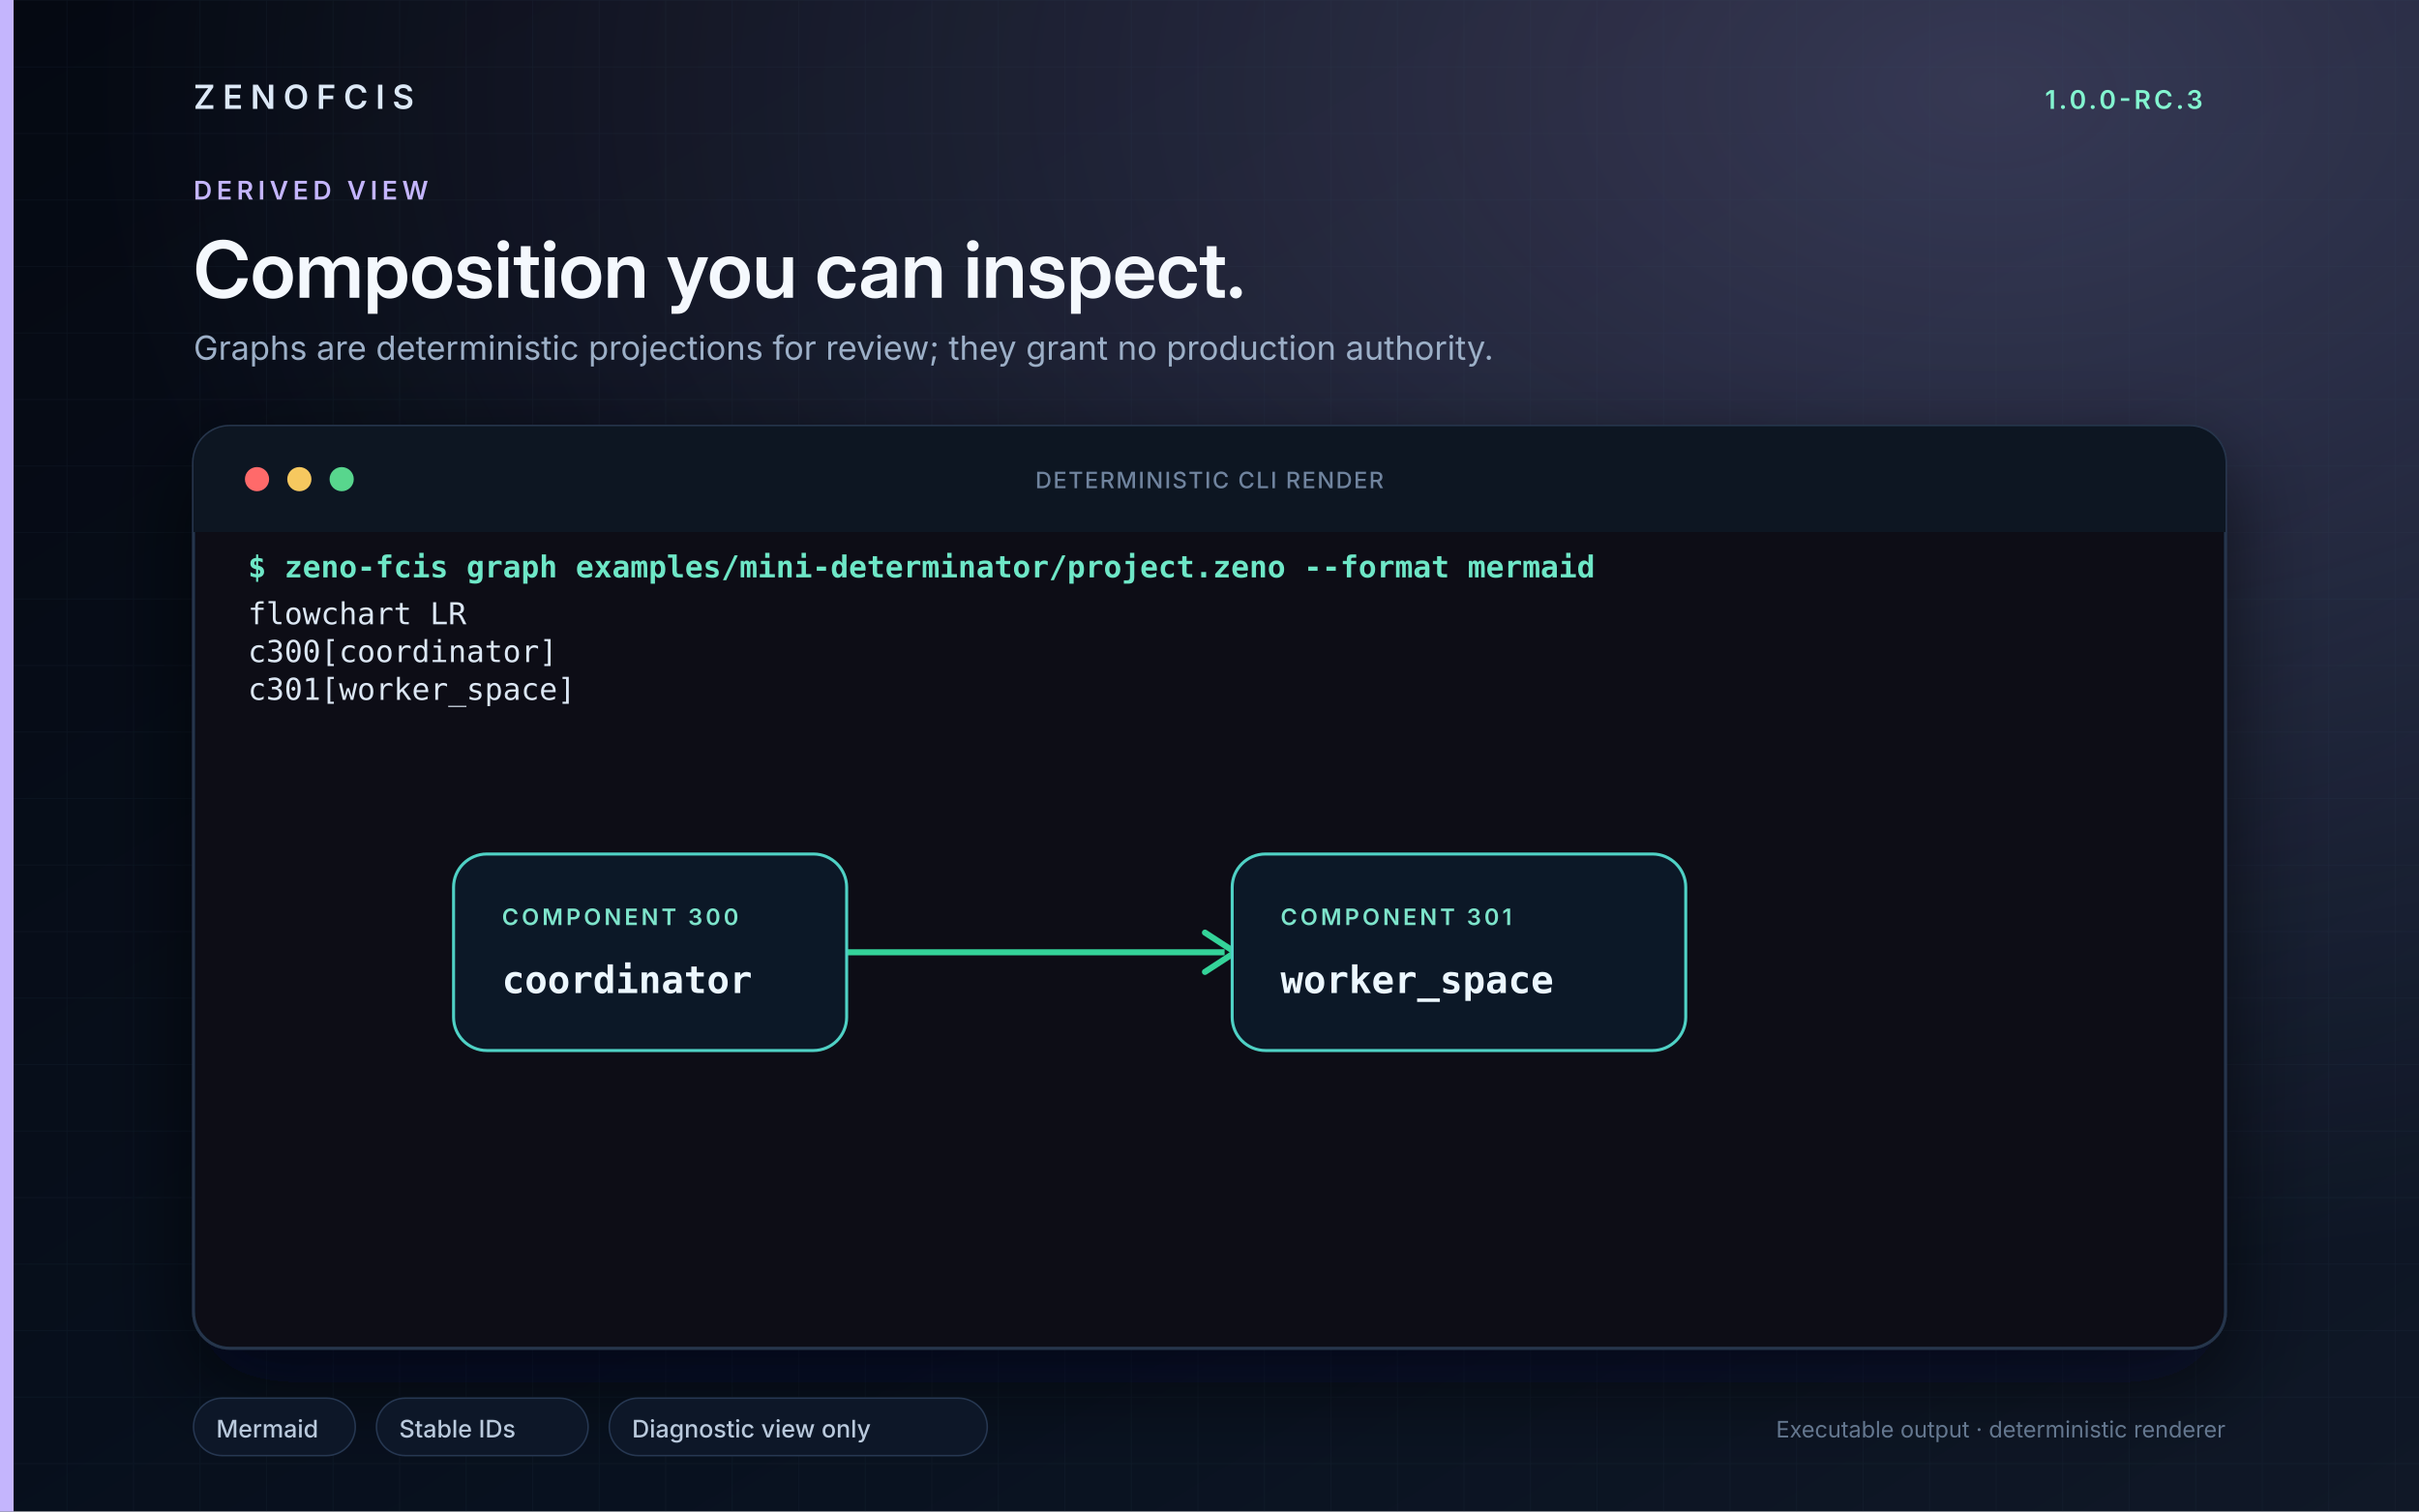
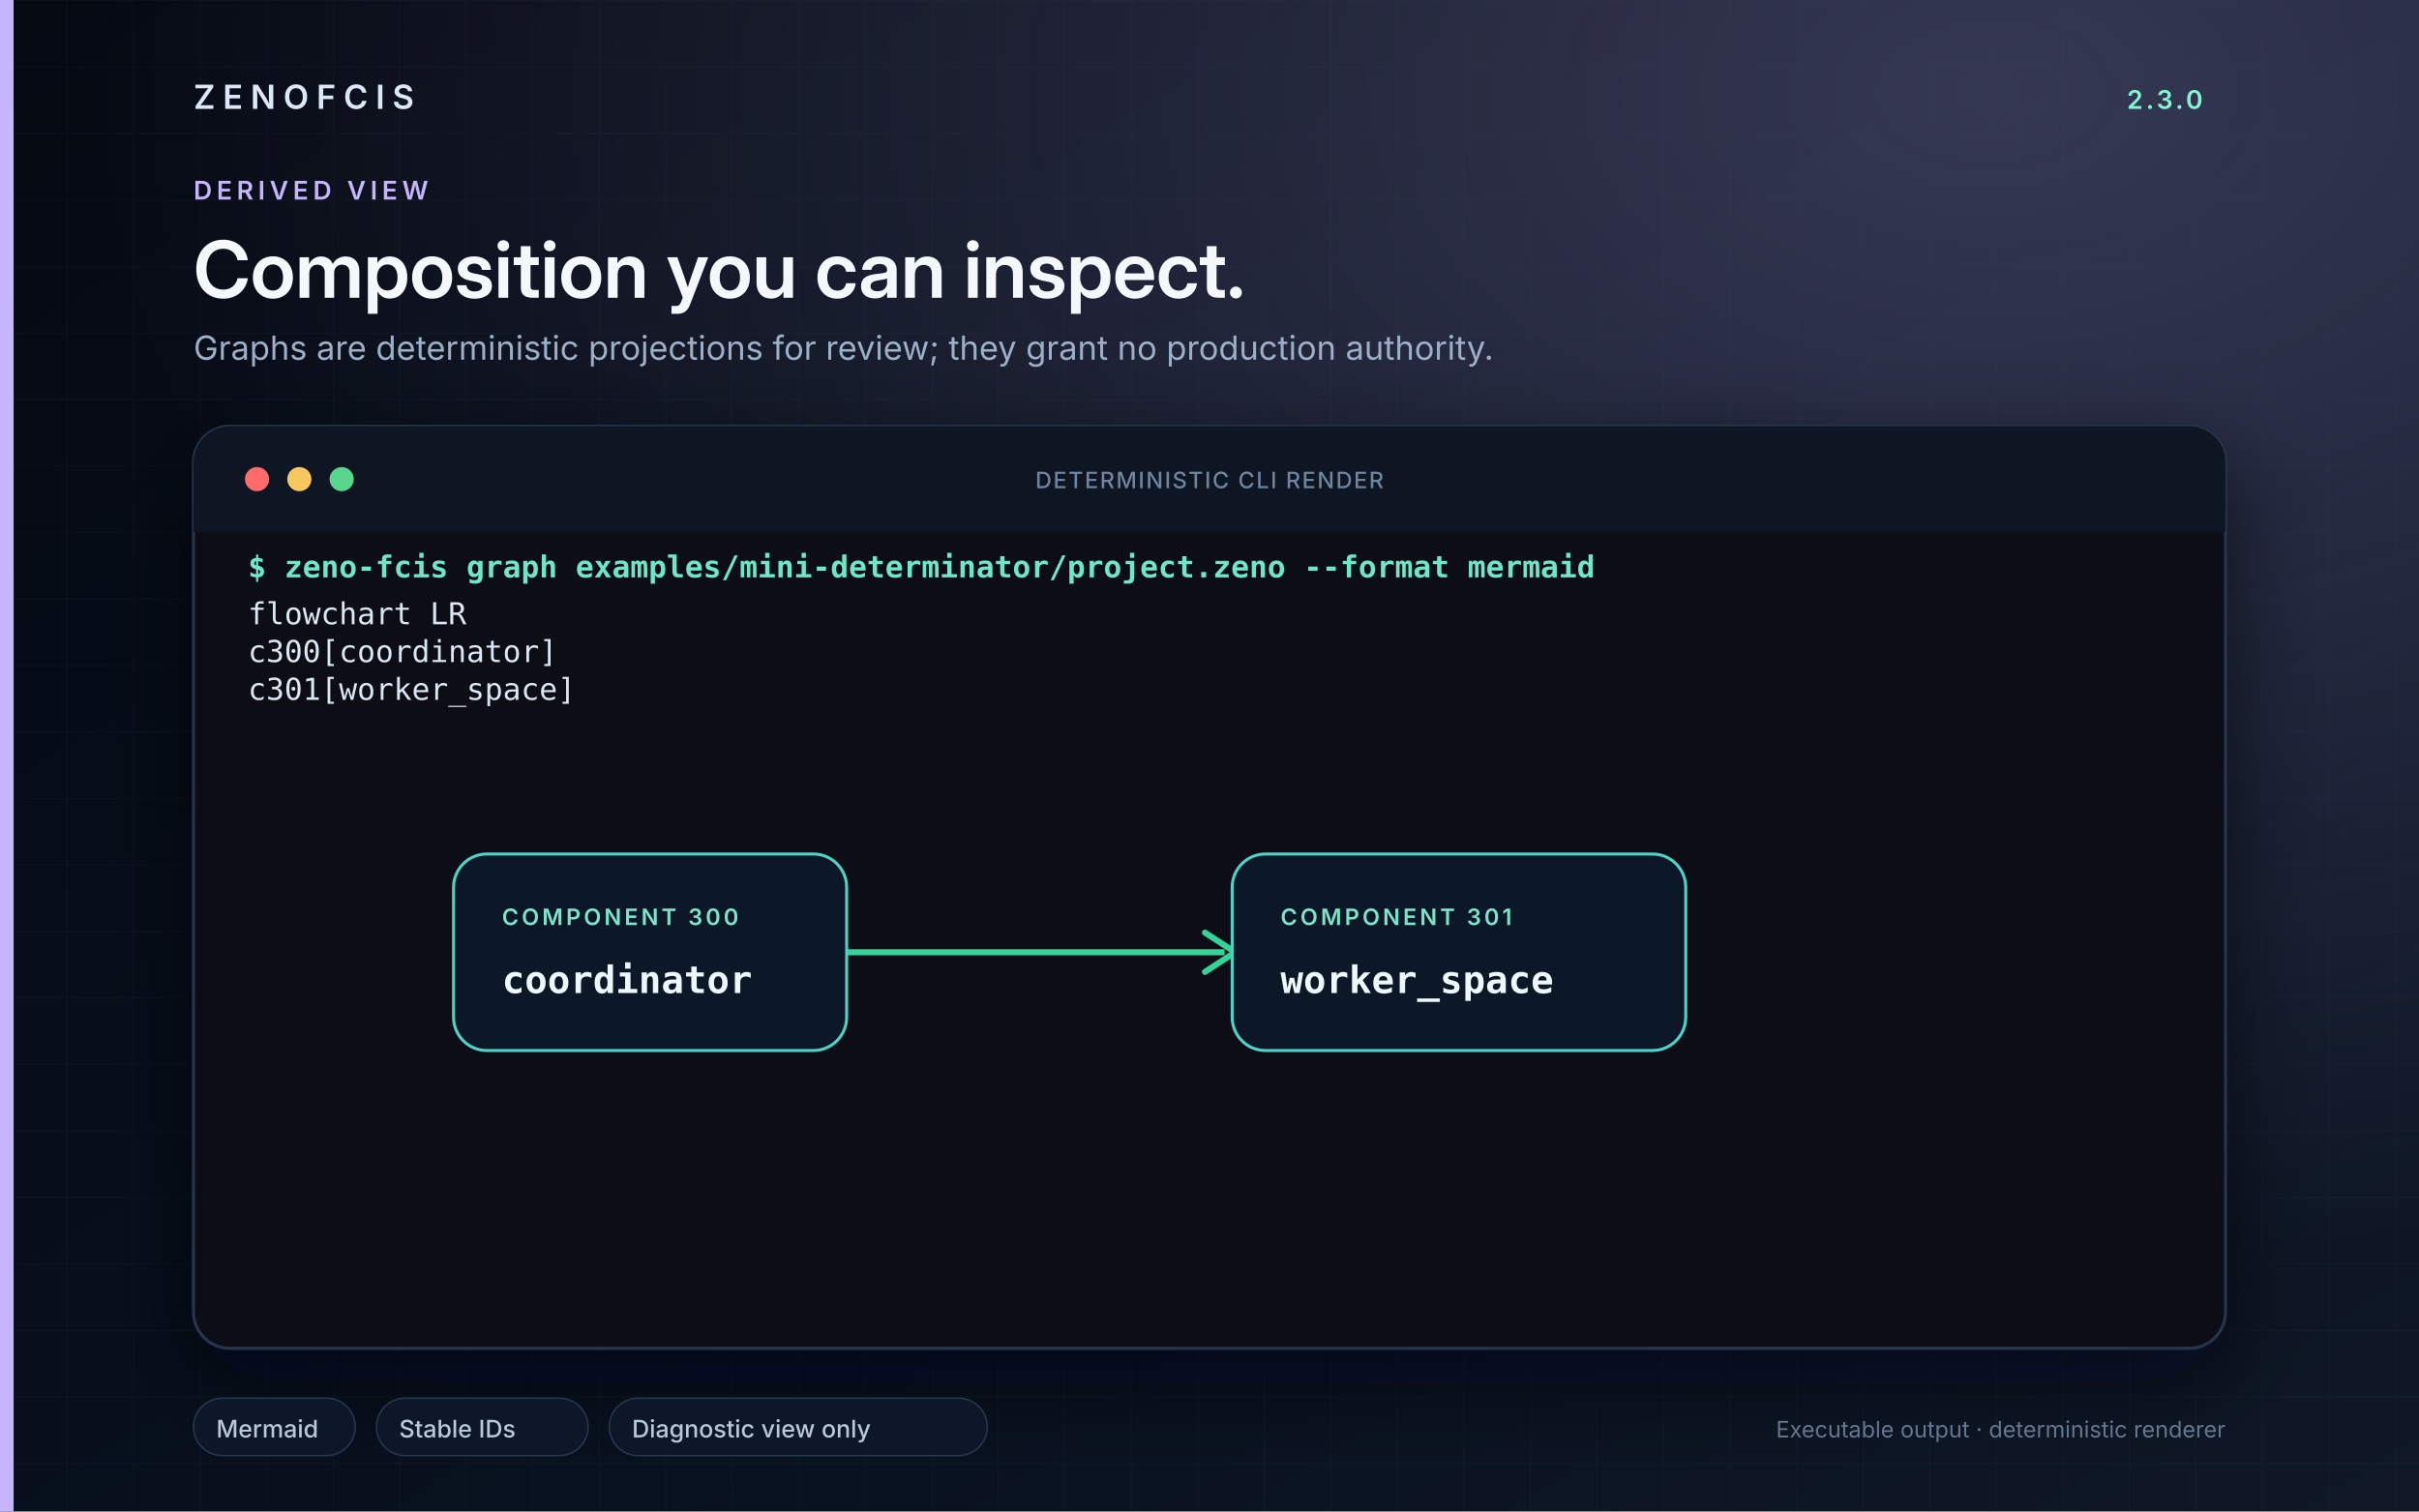
<svg xmlns="http://www.w3.org/2000/svg" width="1600" height="1000" viewBox="0 0 1600 1000" role="img" aria-label="Composition you can inspect.">
  <defs>
    <linearGradient id="background" x1="0" y1="0" x2="1" y2="1">
      <stop offset="0" stop-color="#050912" />
      <stop offset="0.62" stop-color="#08111f" />
      <stop offset="1" stop-color="#101827" />
    </linearGradient>
    <radialGradient id="glow" cx="0.82" cy="0.06" r="0.78">
      <stop offset="0" stop-color="#c4b5fd" stop-opacity="0.25" />
      <stop offset="1" stop-color="#c4b5fd" stop-opacity="0" />
    </radialGradient>
    <pattern id="grid" width="44" height="44" patternUnits="userSpaceOnUse">
      <path d="M 44 0 L 0 0 0 44" fill="none" stroke="#39506a" stroke-opacity="0.12" stroke-width="1" />
    </pattern>
    <filter id="shadow" x="-20%" y="-20%" width="140%" height="150%">
      <feDropShadow dx="0" dy="22" stdDeviation="30" flood-color="#000611" flood-opacity="0.62" />
    </filter>
  </defs>
  <style>
    .brand { font-family: Inter, sans-serif; font-size: 22px; font-weight: 600; letter-spacing: 5px; fill: #dce8f6; }
    .release { font-family: Inter, sans-serif; font-size: 17px; font-weight: 600; letter-spacing: 2px; fill: #83f5d0; }
    .eyebrow { font-family: Inter, sans-serif; font-size: 17px; font-weight: 600; letter-spacing: 3px; fill: #c4b5fd; }
    .title { font-family: 'Inter Display', Inter, sans-serif; font-size: 52px; font-weight: 600; fill: #f4f8fd; }
    .subtitle { font-family: Inter, sans-serif; font-size: 22px; font-weight: 400; fill: #9db0c8; }
    .terminal { font-family: 'DejaVu Sans Mono', monospace; font-size: 20px; font-weight: 400; fill: #dce7f4; }
    .prompt { font-family: 'DejaVu Sans Mono', monospace; font-size: 20px; font-weight: 600; fill: #6ee7c7; }
    .terminal-title { font-family: Inter, sans-serif; font-size: 15px; font-weight: 500; fill: #70849e; letter-spacing: 1px; }
    .badge { font-family: Inter, sans-serif; font-size: 16px; font-weight: 500; fill: #b9c9dc; }
    .footer { font-family: Inter, sans-serif; font-size: 15px; font-weight: 400; fill: #64778f; }
    .node-id { font-family: Inter, sans-serif; font-size: 15px; font-weight: 600; fill: #7de4cb; letter-spacing: 2px; }
    .node-title { font-family: 'DejaVu Sans Mono', monospace; font-size: 25px; font-weight: 600; fill: #ecf7ff; }
    .metric-label { font-family: Inter, sans-serif; font-size: 14px; font-weight: 600; letter-spacing: 2px; fill: #72d9ca; }
    .metric-value { font-family: 'Inter Display', Inter, sans-serif; font-size: 48px; font-weight: 600; fill: #f2f8ff; }
    .hash { font-family: 'DejaVu Sans Mono', monospace; font-size: 17px; font-weight: 400; fill: #c5d5e8; }
    .slot-detail { font-family: Inter, sans-serif; font-size: 14px; font-weight: 400; fill: #8fa5bc; }
  </style>
  <rect width="1600" height="1000" fill="url(#background)" />
  <rect width="1600" height="1000" fill="url(#glow)" />
  <rect width="1600" height="1000" fill="url(#grid)" />
  <rect x="0" y="0" width="9" height="1000" fill="#c4b5fd" />
  <text x="128" y="72" class="brand">ZENOFCIS</text>
-   <text x="1457" y="72" text-anchor="end" class="release">1.0.0-RC.3</text>
+   <text x="1457" y="72" text-anchor="end" class="release">2.3.0</text>
  <text x="128" y="132" class="eyebrow">DERIVED VIEW</text>
  <text x="128" y="197" class="title">Composition you can inspect.</text>
  <text x="128" y="238" class="subtitle">Graphs are deterministic projections for review; they grant no production authority.</text>
  <g filter="url(#shadow)">
    <rect x="128" y="282" width="1344" height="610" rx="24" fill="#080e18" stroke="#26364c" stroke-width="2" />
    <rect x="128" y="282" width="1344" height="70" rx="24" fill="#0d1624" />
    <rect x="128" y="328" width="1344" height="24" fill="#0d1624" />
    <circle cx="170" cy="317" r="8" fill="#ff6b6b" />
    <circle cx="198" cy="317" r="8" fill="#f6c85f" />
    <circle cx="226" cy="317" r="8" fill="#58d68d" />
    <text x="800" y="323" text-anchor="middle" class="terminal-title">DETERMINISTIC CLI RENDER</text>
  </g>
  <text x="164" y="382" class="prompt">$ zeno-fcis graph examples/mini-determinator/project.zeno --format mermaid</text>
  <text x="164" y="413" class="terminal">flowchart LR</text>
  <text x="164" y="438" class="terminal">  c300[coordinator]</text>
  <text x="164" y="463" class="terminal">  c301[worker_space]</text>
  <g aria-label="Composition graph visualization">
    <path d="M 560 630 C 680 630, 690 630, 810 630" fill="none" stroke="#34d399" stroke-width="4" />
    <path d="M 797 617 L 817 630 L 797 643" fill="none" stroke="#34d399" stroke-width="4" stroke-linecap="round" stroke-linejoin="round" />
    <rect x="300" y="565" width="260" height="130" rx="22" fill="#0c1827" stroke="#4fd1c5" stroke-width="2" />
    <text x="332" y="612" class="node-id">COMPONENT 300</text>
    <text x="332" y="657" class="node-title">coordinator</text>
    <rect x="815" y="565" width="300" height="130" rx="22" fill="#0c1827" stroke="#4fd1c5" stroke-width="2" />
    <text x="847" y="612" class="node-id">COMPONENT 301</text>
    <text x="847" y="657" class="node-title">worker_space</text>
  </g>
  <rect x="128" y="925" width="107" height="38" rx="19" fill="#0d1728" stroke="#263751" />
  <text x="143" y="951" class="badge">Mermaid</text>
  <rect x="249" y="925" width="140" height="38" rx="19" fill="#0d1728" stroke="#263751" />
  <text x="264" y="951" class="badge">Stable IDs</text>
  <rect x="403" y="925" width="250" height="38" rx="19" fill="#0d1728" stroke="#263751" />
  <text x="418" y="951" class="badge">Diagnostic view only</text>
  <text x="1472" y="951" text-anchor="end" class="footer">Executable output · deterministic renderer</text>
</svg>
